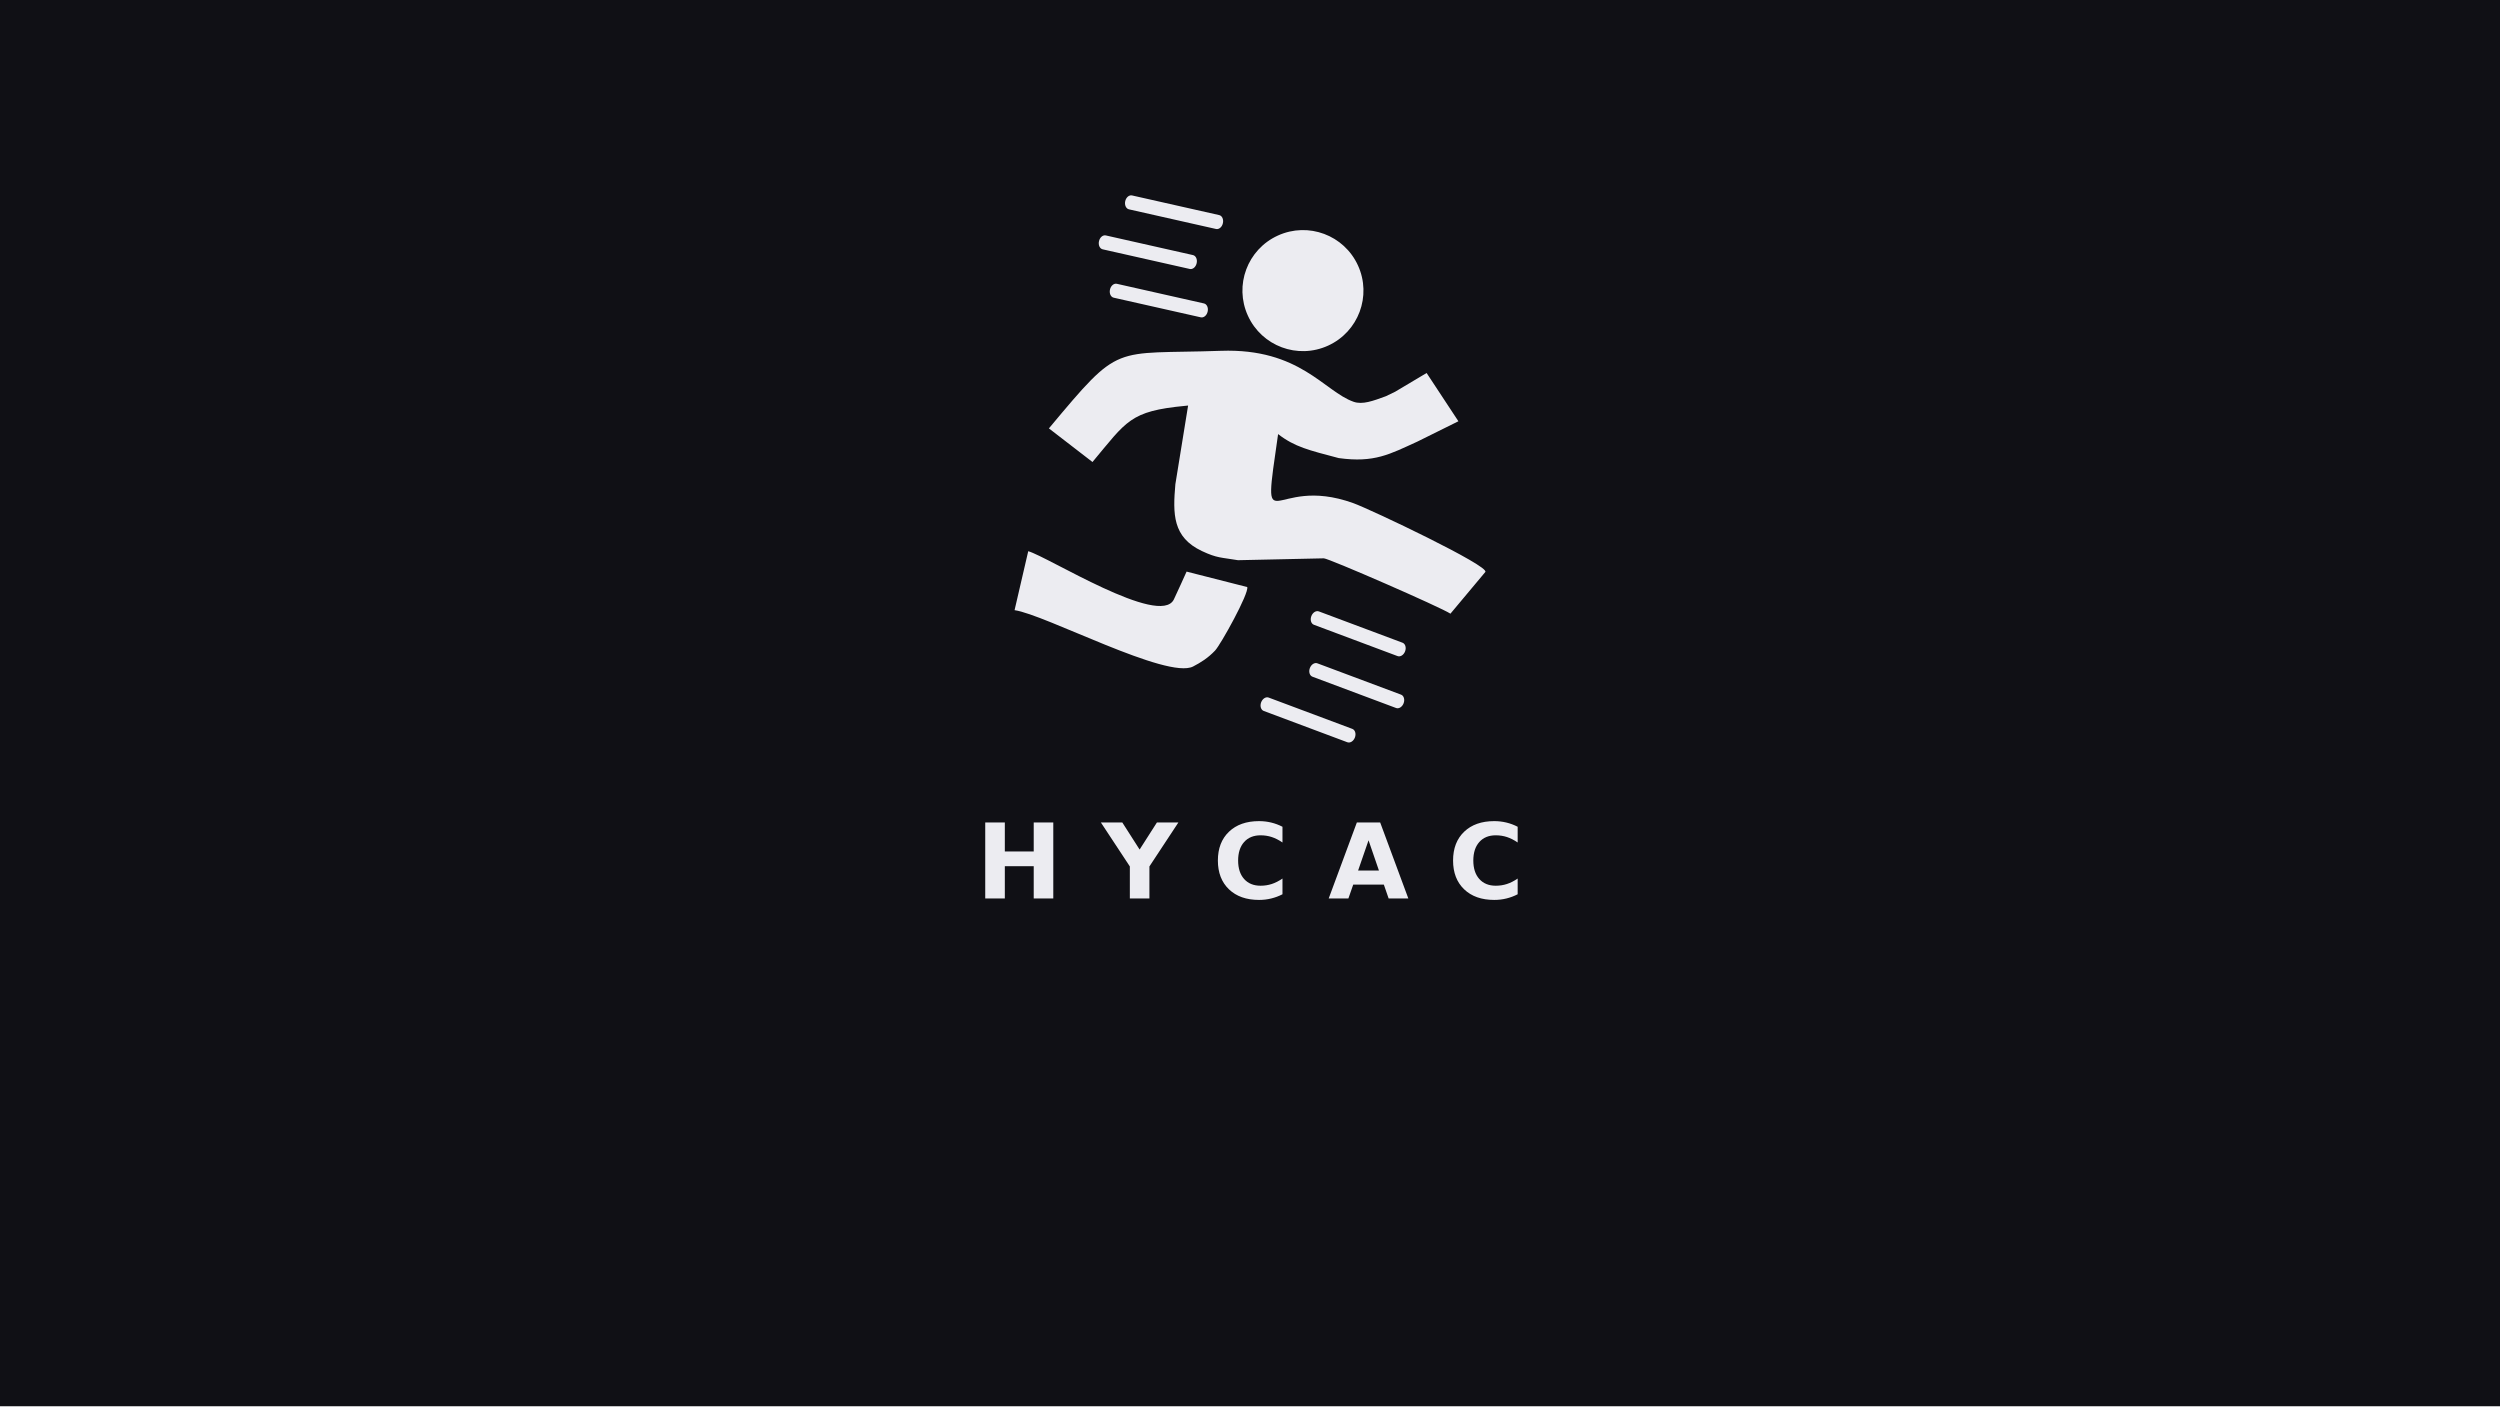
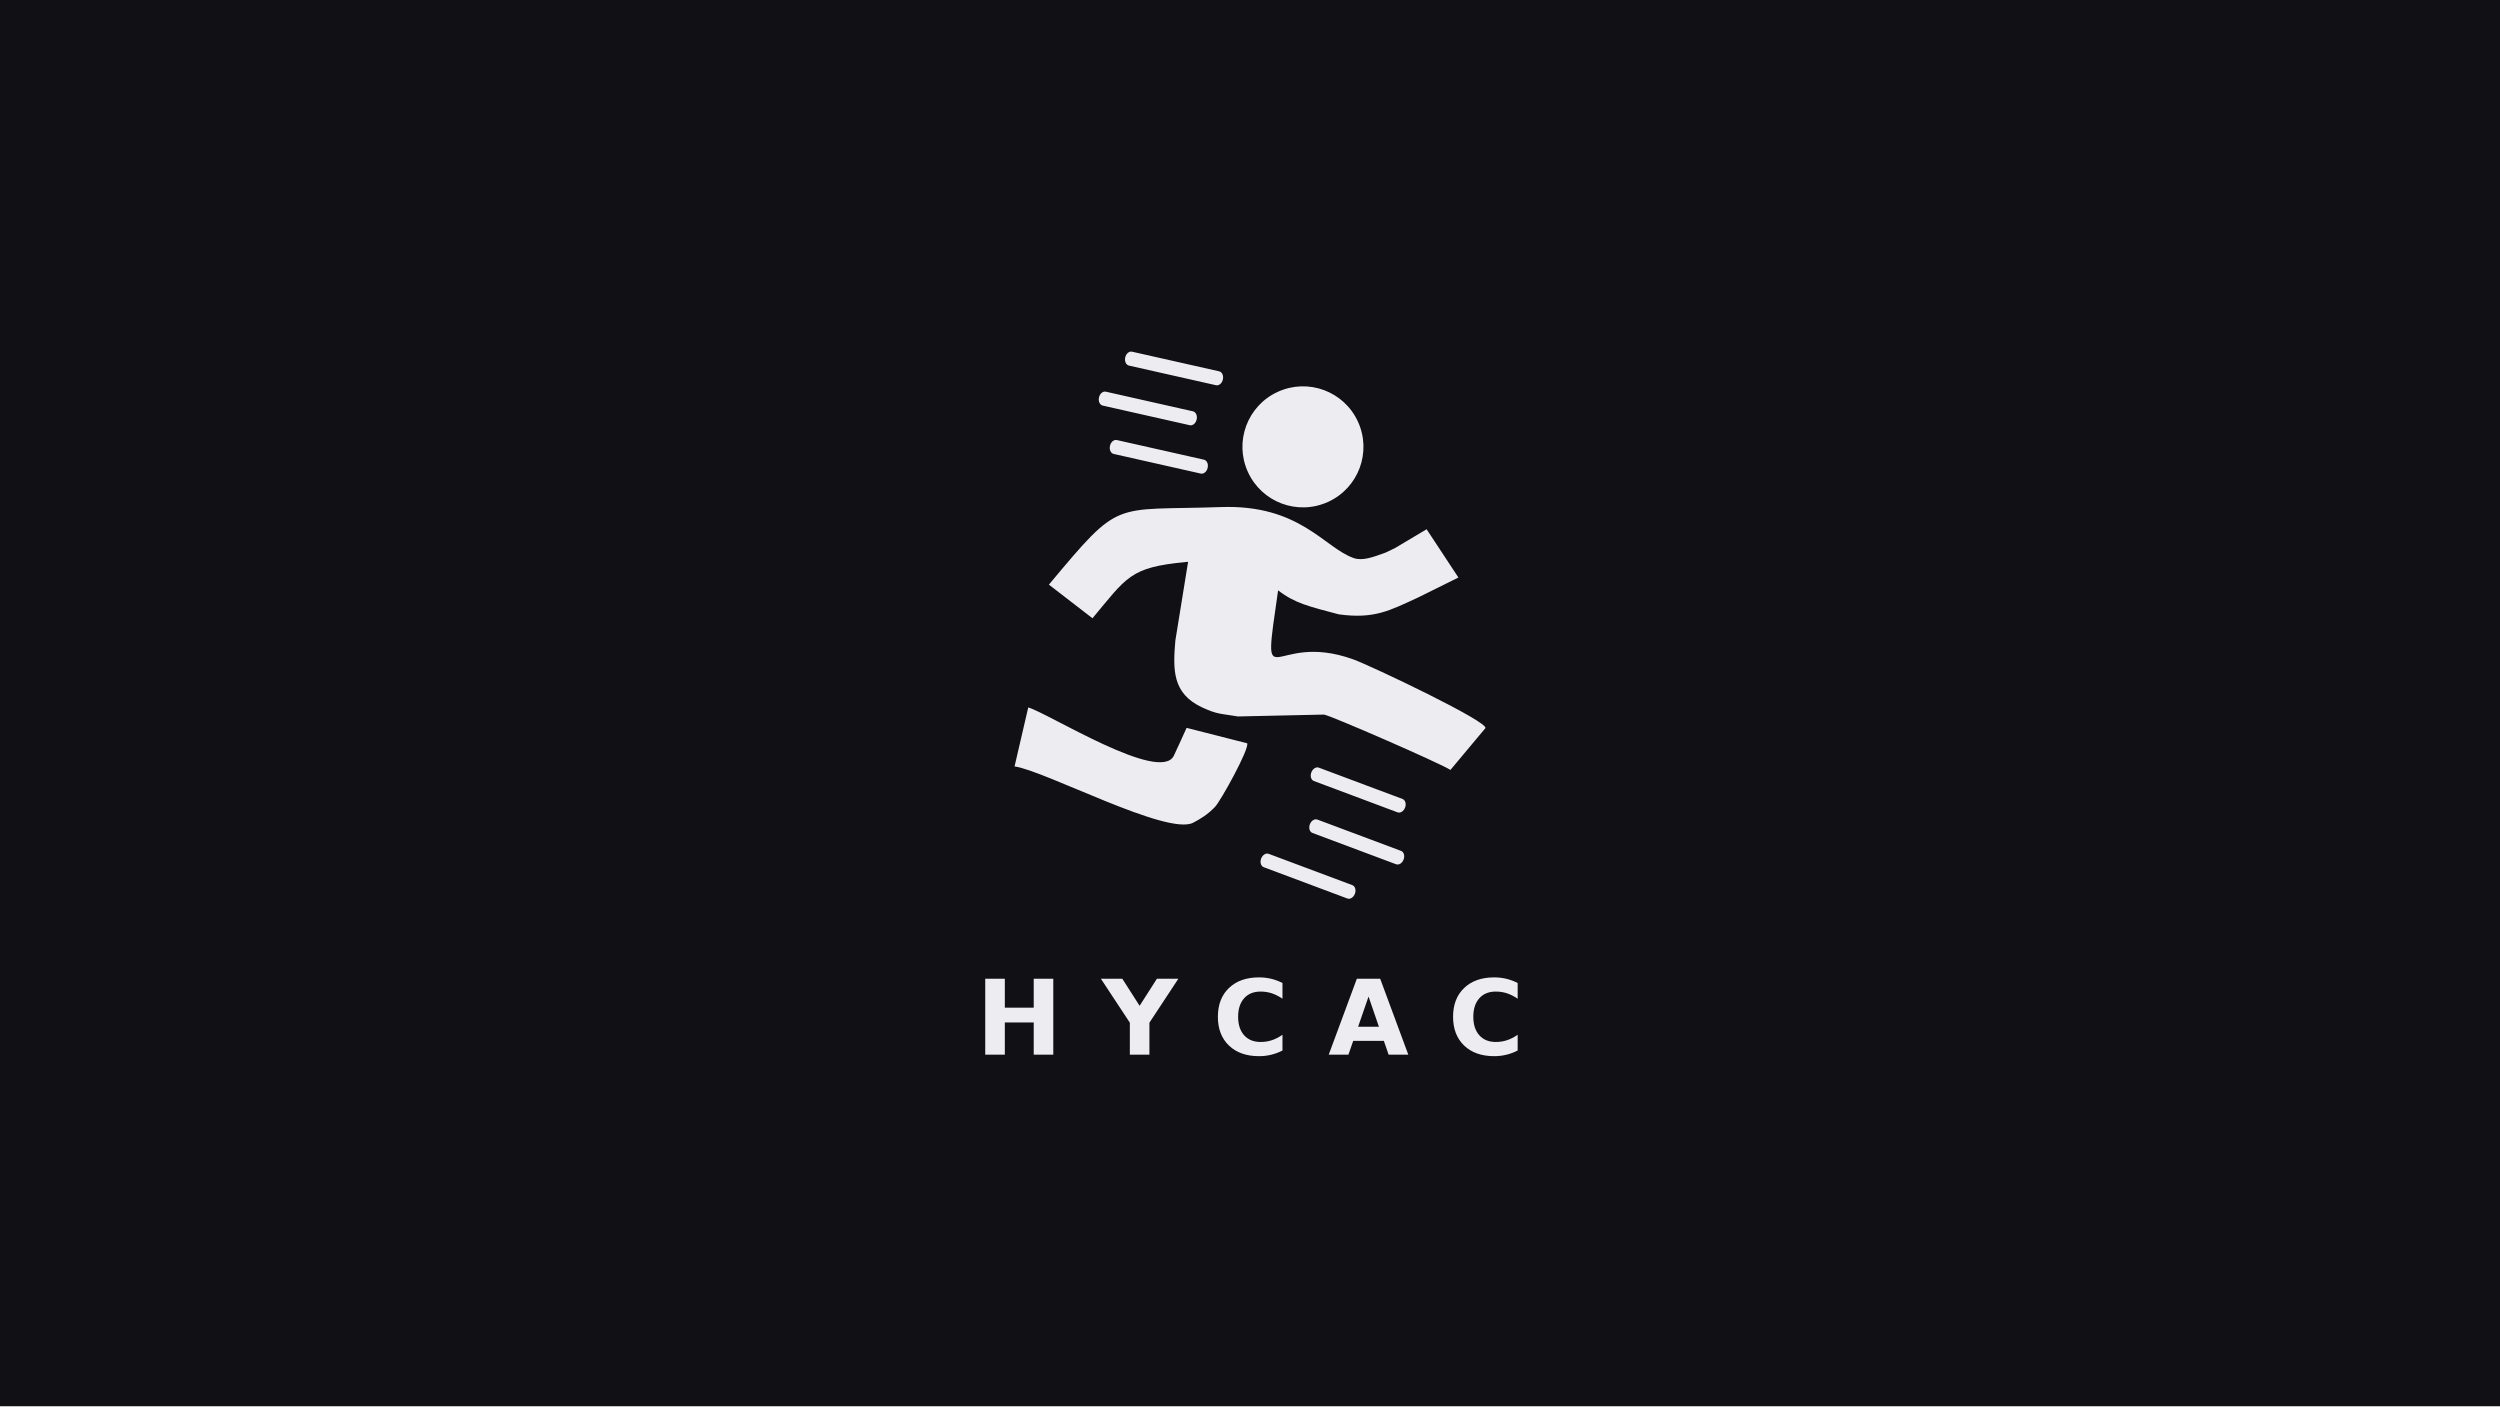
<svg xmlns="http://www.w3.org/2000/svg" width="1920" height="1080" viewBox="0 0 1920 1080">
  <rect width="1920" height="1080" fill="#101015" />
-   <g transform="translate(779.1846,150) scale(3.42)" fill="#ECECF1">
+   <g transform="translate(779.1846,270) scale(3.42)" fill="#ECECF1">
    <path d="M3.07,79.92c4.32,1.19,29.57,17.12,32.69,10.85c0.32-0.64,2.87-6.24,2.87-6.27l13.62,3.47c0.44,1.39-5.97,12.95-7.23,14.27 c-1.6,1.68-3.21,2.68-4.93,3.57C34.31,108.79,6.82,94.12,0,93.16L3.07,79.92L3.07,79.92z M75.85,119.82 c0.63,0.24,0.89,1.1,0.58,1.93c-0.31,0.83-1.07,1.31-1.7,1.07l-18.78-7.03c-0.63-0.24-0.89-1.1-0.58-1.93 c0.31-0.83,1.07-1.31,1.7-1.07L75.85,119.82L75.85,119.82z M86.79,112.13c0.63,0.24,0.89,1.1,0.58,1.93 c-0.31,0.83-1.07,1.31-1.7,1.07l-18.78-7.03c-0.63-0.24-0.89-1.1-0.58-1.93s1.07-1.31,1.7-1.07L86.79,112.13L86.79,112.13z M87.12,100.47c0.63,0.24,0.89,1.1,0.58,1.93c-0.31,0.83-1.07,1.31-1.7,1.07l-18.78-7.03c-0.63-0.24-0.89-1.1-0.58-1.93 c0.31-0.83,1.07-1.31,1.7-1.07L87.12,100.47L87.12,100.47z M22.26,22.99c-0.66-0.15-1.03-0.97-0.83-1.83 c0.19-0.86,0.88-1.44,1.54-1.29l19.56,4.41c0.66,0.15,1.03,0.97,0.83,1.83c-0.19,0.86-0.88,1.44-1.54,1.29L22.26,22.99L22.26,22.99 z M19.79,12.13c-0.66-0.15-1.03-0.97-0.83-1.83c0.19-0.86,0.88-1.44,1.54-1.29l19.56,4.41c0.66,0.15,1.03,0.97,0.83,1.83 c-0.19,0.86-0.88,1.44-1.54,1.29L19.79,12.13L19.79,12.13z M25.69,3.15C25.03,3,24.66,2.18,24.85,1.32 c0.19-0.86,0.88-1.44,1.54-1.29l19.56,4.41c0.66,0.15,1.03,0.97,0.83,1.83c-0.19,0.86-0.88,1.44-1.54,1.29L25.69,3.15L25.69,3.15z M38.97,47.21l-2.86,17.67c-0.58,6.69-0.63,11.89,5.95,15c3.44,1.62,4.32,1.42,8.12,2.06l19.27-0.42 c1.04-0.02,26.34,11.02,28.43,12.43l7.83-9.36c1.1-1.31-25.7-14.04-29.63-15.46c-18.65-6.72-20.64,10.5-16.9-15.51 c3.75,2.9,6.93,3.62,13.62,5.39c8.01,1.1,11.41-0.86,17.65-3.7l9.22-4.57l-7.14-10.84l-7.05,4.2c-0.26,0.12-0.92,0.45-2.08,1.01 c-2.92,1.07-5.25,1.95-7.25,1.26c-6.64-2.32-12.06-12.07-29.81-11.45c-24.69,0.86-22.32-2.09-38.63,17.42l9.79,7.55 c7.7-9.21,8.39-11.43,20.79-12.61C38.52,47.24,38.74,47.23,38.97,47.21L38.97,47.21L38.97,47.21z M59.12,9.04 c6.83-3.12,14.89-0.11,18,6.72c3.12,6.83,0.11,14.89-6.72,18c-6.83,3.12-14.89,0.11-18-6.72C49.28,20.21,52.29,12.15,59.12,9.04 L59.12,9.04z" />
  </g>
-   <text x="960.0" y="690" font-family="DejaVu Sans" font-weight="bold" font-size="80" letter-spacing="30" fill="#ECECF1" text-anchor="middle">HYCAC</text>
+   <text x="960.0" y="810" font-family="DejaVu Sans" font-weight="bold" font-size="80" letter-spacing="30" fill="#ECECF1" text-anchor="middle">HYCAC</text>
</svg>
